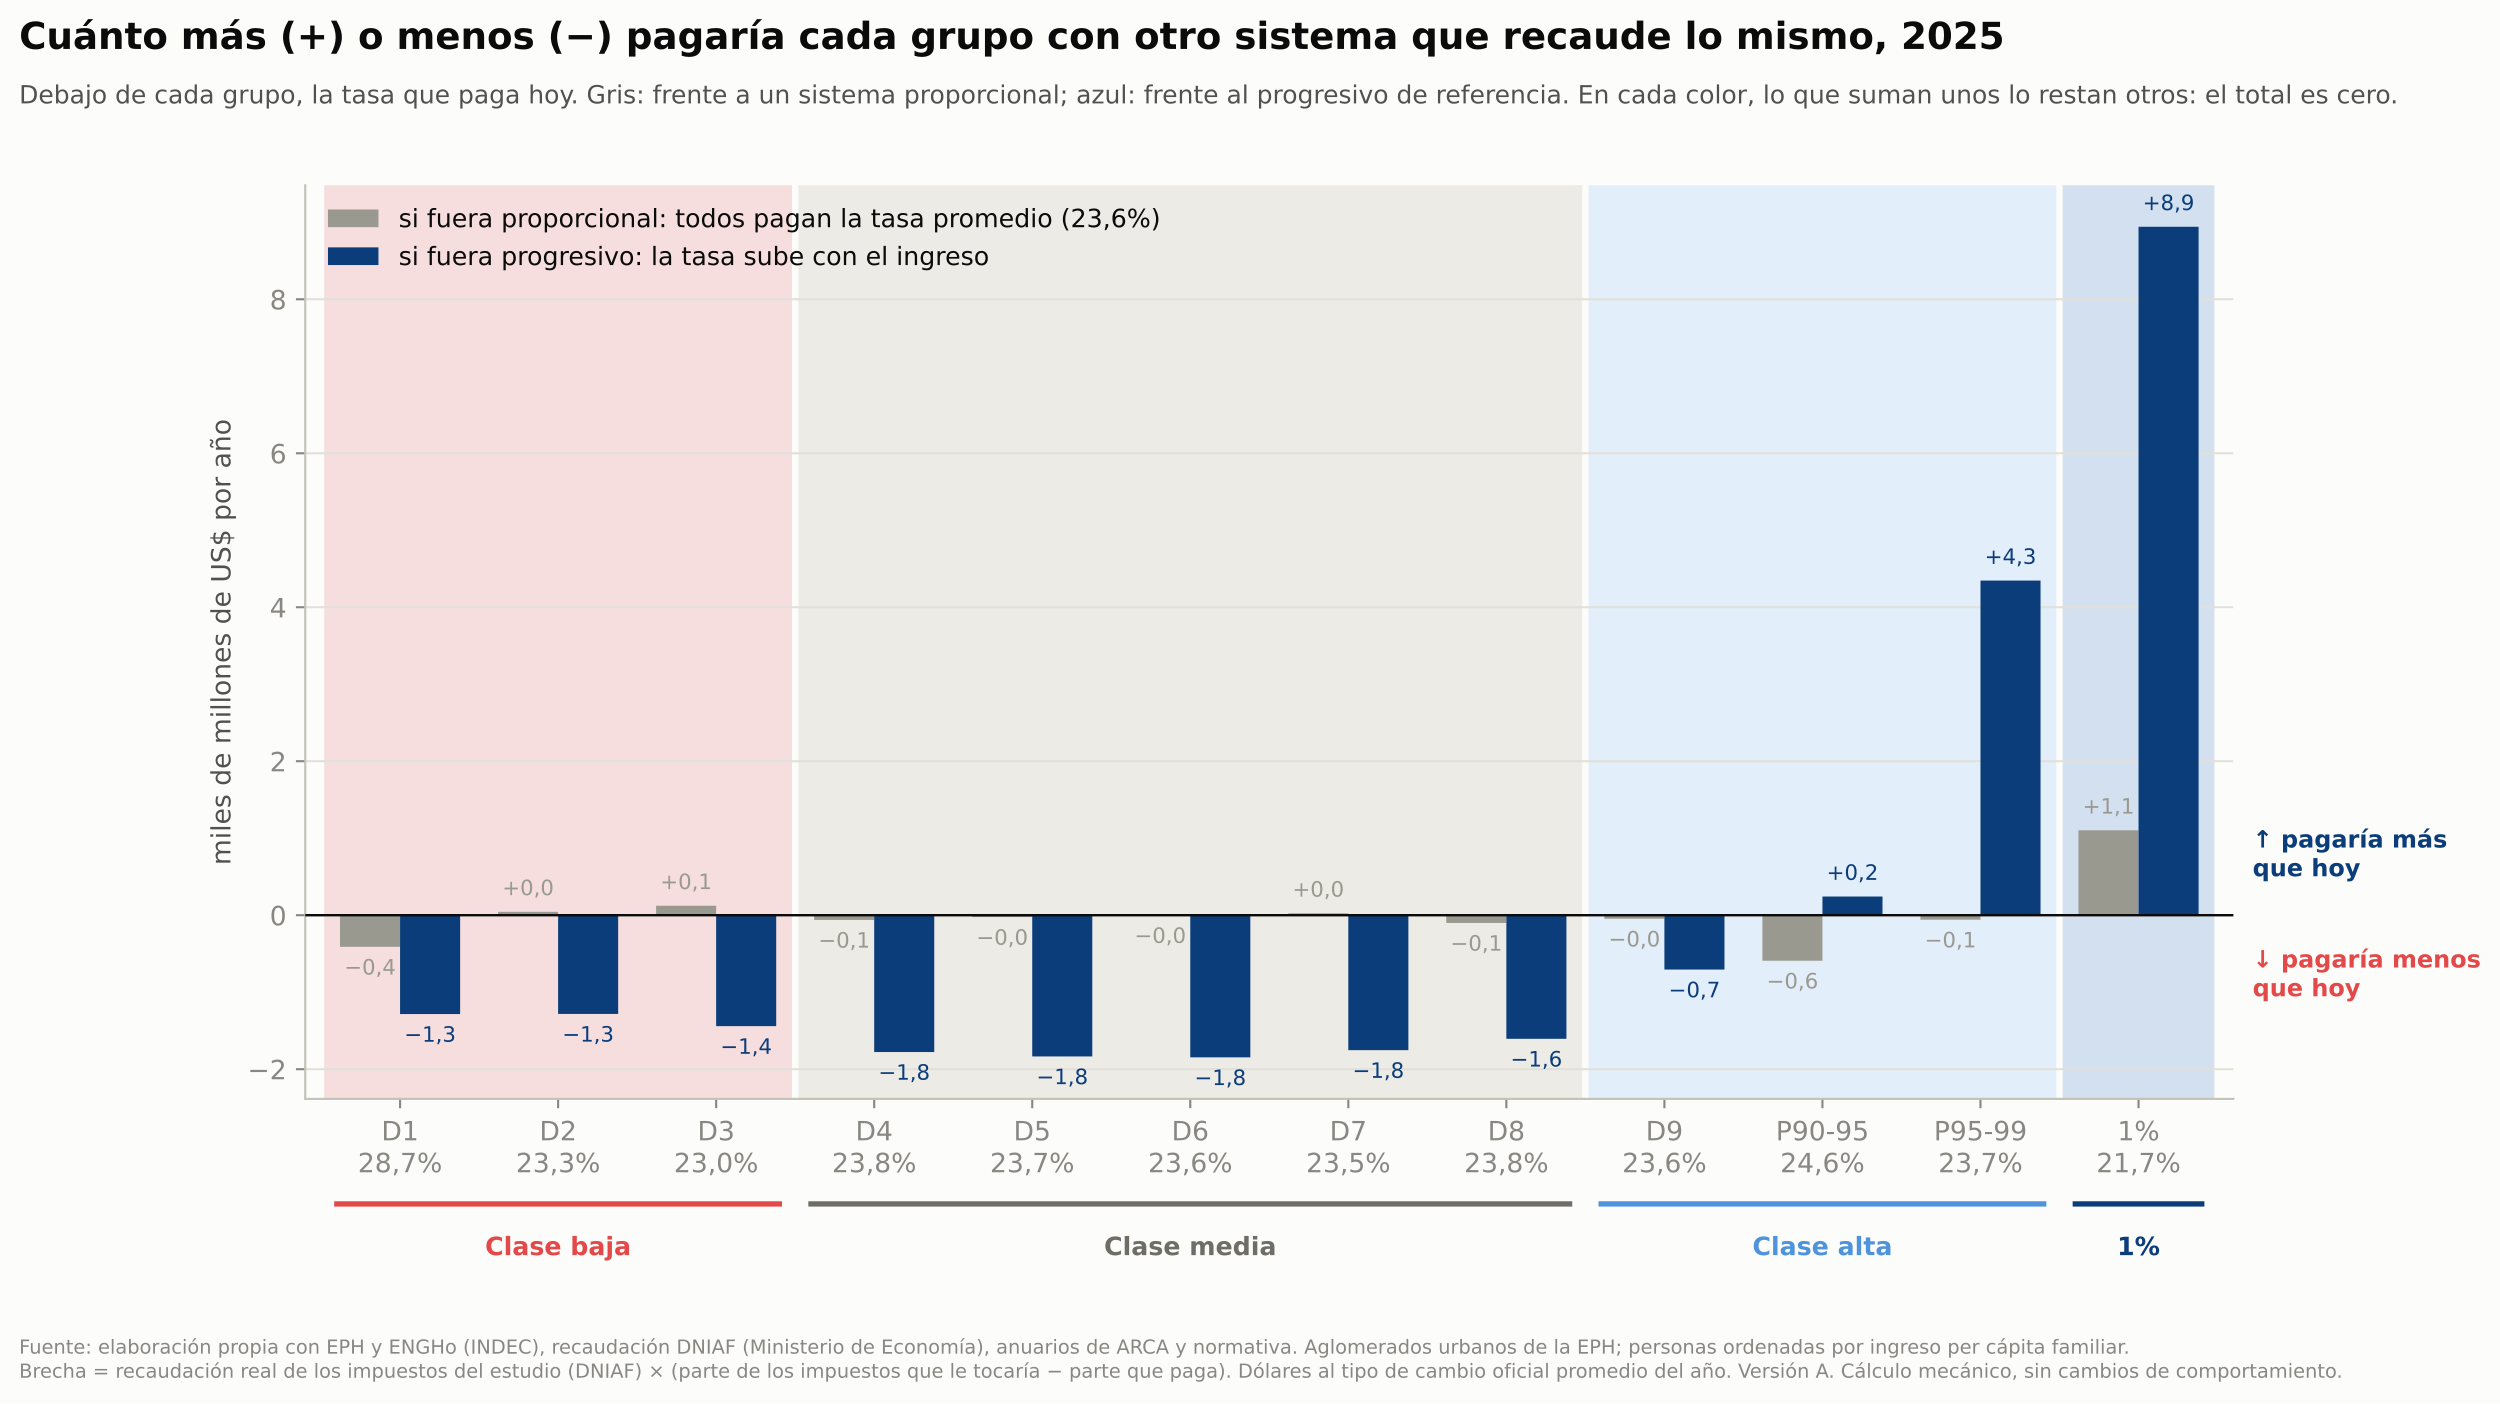
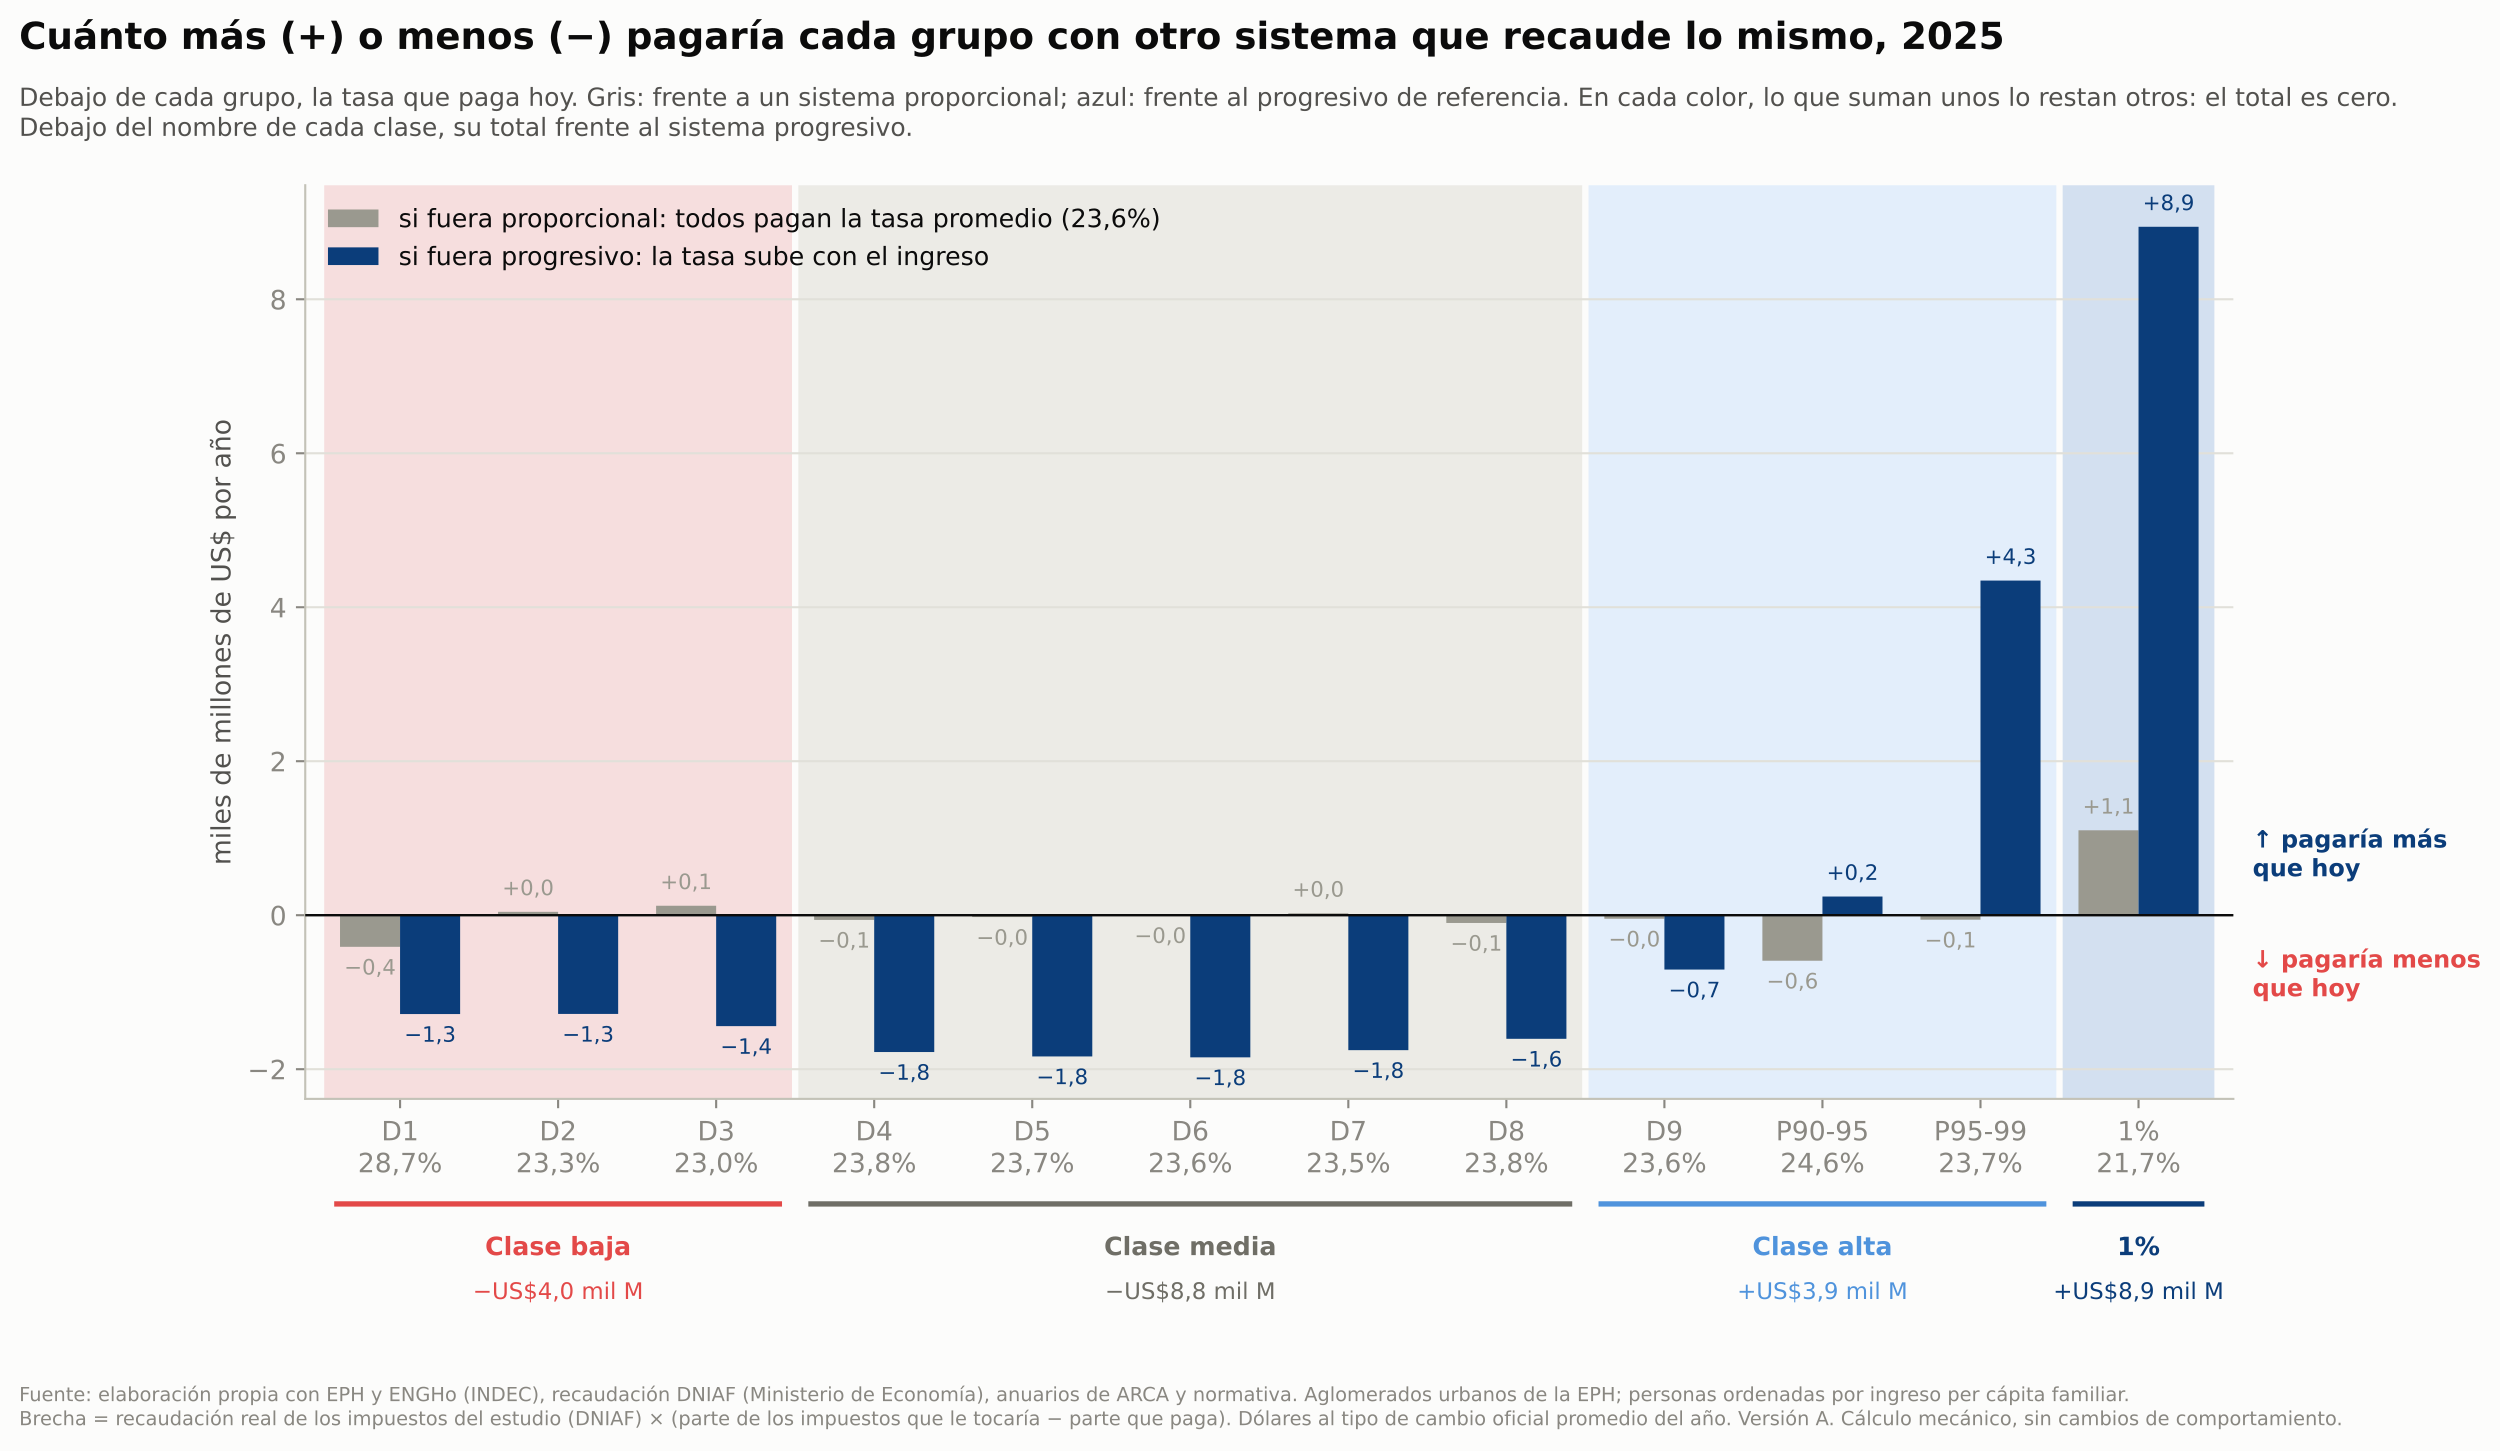
- <svg xmlns="http://www.w3.org/2000/svg" xmlns:xlink="http://www.w3.org/1999/xlink" width="940.56pt" height="528.012pt" viewBox="0 0 940.56 528.012" version="1.1">
+ <svg xmlns="http://www.w3.org/2000/svg" xmlns:xlink="http://www.w3.org/1999/xlink" width="940.56pt" height="545.868pt" viewBox="0 0 940.56 545.868" version="1.1">
  <defs>
    <style type="text/css">*{stroke-linejoin: round; stroke-linecap: butt}</style>
  </defs>
  <g id="figure_1">
    <g id="patch_1">
-       <path d="M 0 528.012  L 940.56 528.012  L 940.56 0  L 0 0  z " style="fill: #fcfcfb" />
+       <path d="M 0 545.868  L 940.56 545.868  L 940.56 -0  L 0 -0  z " style="fill: #fcfcfb" />
    </g>
    <g id="axes_1">
      <g id="patch_2">
        <path d="M 114.84 413.424  L 840.24 413.424  L 840.24 69.696  L 114.84 69.696  z " style="fill: #fcfcfb" />
      </g>
      <g id="patch_3">
-         <path d="M 121.975 413.424  L 297.974 413.424  L 297.974 69.696  L 121.975 69.696  z " clip-path="url(#p5be7296ba7)" style="fill: #f6dede" />
+         <path d="M 121.975 413.424  L 297.974 413.424  L 297.974 69.696  L 121.975 69.696  z " clip-path="url(#pb81e1895f5)" style="fill: #f6dede" />
      </g>
      <g id="patch_4">
-         <path d="M 300.352 413.424  L 595.269 413.424  L 595.269 69.696  L 300.352 69.696  z " clip-path="url(#p5be7296ba7)" style="fill: #ecebe6" />
+         <path d="M 300.352 413.424  L 595.269 413.424  L 595.269 69.696  L 300.352 69.696  z " clip-path="url(#pb81e1895f5)" style="fill: #ecebe6" />
      </g>
      <g id="patch_5">
-         <path d="M 597.647 413.424  L 773.646 413.424  L 773.646 69.696  L 597.647 69.696  z " clip-path="url(#p5be7296ba7)" style="fill: #e3eefb" />
+         <path d="M 597.647 413.424  L 773.646 413.424  L 773.646 69.696  L 597.647 69.696  z " clip-path="url(#pb81e1895f5)" style="fill: #e3eefb" />
      </g>
      <g id="patch_6">
-         <path d="M 776.024 413.424  L 833.105 413.424  L 833.105 69.696  L 776.024 69.696  z " clip-path="url(#p5be7296ba7)" style="fill: #d3e0f0" />
+         <path d="M 776.024 413.424  L 833.105 413.424  L 833.105 69.696  L 776.024 69.696  z " clip-path="url(#pb81e1895f5)" style="fill: #d3e0f0" />
      </g>
      <g id="matplotlib.axis_1">
        <g id="xtick_1">
          <g id="line2d_1">
            <defs>
-               <path id="m0790156979" d="M 0 0  L 0 3.5  " style="stroke: #898781; stroke-width: 0.8" />
+               <path id="m2446f95dd8" d="M 0 0  L 0 3.5  " style="stroke: #898781; stroke-width: 0.8" />
            </defs>
            <g>
-               <use xlink:href="#m0790156979" x="150.515" y="413.424" style="fill: #898781; stroke: #898781; stroke-width: 0.8" />
+               <use xlink:href="#m2446f95dd8" x="150.515" y="413.424" style="fill: #898781; stroke: #898781; stroke-width: 0.8" />
            </g>
          </g>
          <g id="text_1">
            <text style="font-size: 10px; font-family: 'DejaVu Sans'; fill: #898781" transform="translate(143.4842 429.0226)">D1</text>
            <text style="font-size: 10px; font-family: 'DejaVu Sans'; fill: #898781" transform="translate(134.6318 441.0246)">28,7%</text>
          </g>
        </g>
        <g id="xtick_2">
          <g id="line2d_2">
            <g>
-               <use xlink:href="#m0790156979" x="209.974" y="413.424" style="fill: #898781; stroke: #898781; stroke-width: 0.8" />
+               <use xlink:href="#m2446f95dd8" x="209.974" y="413.424" style="fill: #898781; stroke: #898781; stroke-width: 0.8" />
            </g>
          </g>
          <g id="text_2">
            <text style="font-size: 10px; font-family: 'DejaVu Sans'; fill: #898781" transform="translate(202.9432 429.0226)">D2</text>
            <text style="font-size: 10px; font-family: 'DejaVu Sans'; fill: #898781" transform="translate(194.0908 441.0246)">23,3%</text>
          </g>
        </g>
        <g id="xtick_3">
          <g id="line2d_3">
            <g>
-               <use xlink:href="#m0790156979" x="269.433" y="413.424" style="fill: #898781; stroke: #898781; stroke-width: 0.8" />
+               <use xlink:href="#m2446f95dd8" x="269.433" y="413.424" style="fill: #898781; stroke: #898781; stroke-width: 0.8" />
            </g>
          </g>
          <g id="text_3">
            <text style="font-size: 10px; font-family: 'DejaVu Sans'; fill: #898781" transform="translate(262.4022 429.0226)">D3</text>
            <text style="font-size: 10px; font-family: 'DejaVu Sans'; fill: #898781" transform="translate(253.5498 441.0246)">23,0%</text>
          </g>
        </g>
        <g id="xtick_4">
          <g id="line2d_4">
            <g>
-               <use xlink:href="#m0790156979" x="328.892" y="413.424" style="fill: #898781; stroke: #898781; stroke-width: 0.8" />
+               <use xlink:href="#m2446f95dd8" x="328.892" y="413.424" style="fill: #898781; stroke: #898781; stroke-width: 0.8" />
            </g>
          </g>
          <g id="text_4">
            <text style="font-size: 10px; font-family: 'DejaVu Sans'; fill: #898781" transform="translate(321.8612 429.0226)">D4</text>
            <text style="font-size: 10px; font-family: 'DejaVu Sans'; fill: #898781" transform="translate(313.0089 441.0246)">23,8%</text>
          </g>
        </g>
        <g id="xtick_5">
          <g id="line2d_5">
            <g>
-               <use xlink:href="#m0790156979" x="388.351" y="413.424" style="fill: #898781; stroke: #898781; stroke-width: 0.8" />
+               <use xlink:href="#m2446f95dd8" x="388.351" y="413.424" style="fill: #898781; stroke: #898781; stroke-width: 0.8" />
            </g>
          </g>
          <g id="text_5">
            <text style="font-size: 10px; font-family: 'DejaVu Sans'; fill: #898781" transform="translate(381.3202 429.0226)">D5</text>
            <text style="font-size: 10px; font-family: 'DejaVu Sans'; fill: #898781" transform="translate(372.4679 441.0246)">23,7%</text>
          </g>
        </g>
        <g id="xtick_6">
          <g id="line2d_6">
            <g>
-               <use xlink:href="#m0790156979" x="447.81" y="413.424" style="fill: #898781; stroke: #898781; stroke-width: 0.8" />
+               <use xlink:href="#m2446f95dd8" x="447.81" y="413.424" style="fill: #898781; stroke: #898781; stroke-width: 0.8" />
            </g>
          </g>
          <g id="text_6">
            <text style="font-size: 10px; font-family: 'DejaVu Sans'; fill: #898781" transform="translate(440.7792 429.0226)">D6</text>
            <text style="font-size: 10px; font-family: 'DejaVu Sans'; fill: #898781" transform="translate(431.9269 441.0246)">23,6%</text>
          </g>
        </g>
        <g id="xtick_7">
          <g id="line2d_7">
            <g>
-               <use xlink:href="#m0790156979" x="507.27" y="413.424" style="fill: #898781; stroke: #898781; stroke-width: 0.8" />
+               <use xlink:href="#m2446f95dd8" x="507.27" y="413.424" style="fill: #898781; stroke: #898781; stroke-width: 0.8" />
            </g>
          </g>
          <g id="text_7">
            <text style="font-size: 10px; font-family: 'DejaVu Sans'; fill: #898781" transform="translate(500.2383 429.0226)">D7</text>
            <text style="font-size: 10px; font-family: 'DejaVu Sans'; fill: #898781" transform="translate(491.3859 441.0246)">23,5%</text>
          </g>
        </g>
        <g id="xtick_8">
          <g id="line2d_8">
            <g>
-               <use xlink:href="#m0790156979" x="566.729" y="413.424" style="fill: #898781; stroke: #898781; stroke-width: 0.8" />
+               <use xlink:href="#m2446f95dd8" x="566.729" y="413.424" style="fill: #898781; stroke: #898781; stroke-width: 0.8" />
            </g>
          </g>
          <g id="text_8">
            <text style="font-size: 10px; font-family: 'DejaVu Sans'; fill: #898781" transform="translate(559.6973 429.0226)">D8</text>
            <text style="font-size: 10px; font-family: 'DejaVu Sans'; fill: #898781" transform="translate(550.8449 441.0246)">23,8%</text>
          </g>
        </g>
        <g id="xtick_9">
          <g id="line2d_9">
            <g>
-               <use xlink:href="#m0790156979" x="626.188" y="413.424" style="fill: #898781; stroke: #898781; stroke-width: 0.8" />
+               <use xlink:href="#m2446f95dd8" x="626.188" y="413.424" style="fill: #898781; stroke: #898781; stroke-width: 0.8" />
            </g>
          </g>
          <g id="text_9">
            <text style="font-size: 10px; font-family: 'DejaVu Sans'; fill: #898781" transform="translate(619.1563 429.0226)">D9</text>
            <text style="font-size: 10px; font-family: 'DejaVu Sans'; fill: #898781" transform="translate(610.3039 441.0246)">23,6%</text>
          </g>
        </g>
        <g id="xtick_10">
          <g id="line2d_10">
            <g>
-               <use xlink:href="#m0790156979" x="685.647" y="413.424" style="fill: #898781; stroke: #898781; stroke-width: 0.8" />
+               <use xlink:href="#m2446f95dd8" x="685.647" y="413.424" style="fill: #898781; stroke: #898781; stroke-width: 0.8" />
            </g>
          </g>
          <g id="text_10">
            <text style="font-size: 10px; font-family: 'DejaVu Sans'; fill: #898781" transform="translate(668.1028 429.0226)">P90-95</text>
            <text style="font-size: 10px; font-family: 'DejaVu Sans'; fill: #898781" transform="translate(669.763 441.0246)">24,6%</text>
          </g>
        </g>
        <g id="xtick_11">
          <g id="line2d_11">
            <g>
-               <use xlink:href="#m0790156979" x="745.106" y="413.424" style="fill: #898781; stroke: #898781; stroke-width: 0.8" />
+               <use xlink:href="#m2446f95dd8" x="745.106" y="413.424" style="fill: #898781; stroke: #898781; stroke-width: 0.8" />
            </g>
          </g>
          <g id="text_11">
            <text style="font-size: 10px; font-family: 'DejaVu Sans'; fill: #898781" transform="translate(727.5618 429.0226)">P95-99</text>
            <text style="font-size: 10px; font-family: 'DejaVu Sans'; fill: #898781" transform="translate(729.222 441.0246)">23,7%</text>
          </g>
        </g>
        <g id="xtick_12">
          <g id="line2d_12">
            <g>
-               <use xlink:href="#m0790156979" x="804.565" y="413.424" style="fill: #898781; stroke: #898781; stroke-width: 0.8" />
+               <use xlink:href="#m2446f95dd8" x="804.565" y="413.424" style="fill: #898781; stroke: #898781; stroke-width: 0.8" />
            </g>
          </g>
          <g id="text_12">
            <text style="font-size: 10px; font-family: 'DejaVu Sans'; fill: #898781" transform="translate(796.6326 429.0226)">1%</text>
            <text style="font-size: 10px; font-family: 'DejaVu Sans'; fill: #898781" transform="translate(788.681 441.0246)">21,7%</text>
          </g>
        </g>
      </g>
      <g id="matplotlib.axis_2">
        <g id="ytick_1">
          <g id="line2d_13">
-             <path d="M 114.84 402.25  L 840.24 402.25  " clip-path="url(#p5be7296ba7)" style="fill: none; stroke: #e1e0d9; stroke-width: 0.8; stroke-linecap: square" />
+             <path d="M 114.84 402.25  L 840.24 402.25  " clip-path="url(#pb81e1895f5)" style="fill: none; stroke: #e1e0d9; stroke-width: 0.8; stroke-linecap: square" />
          </g>
          <g id="line2d_14">
            <defs>
-               <path id="m7e26d422aa" d="M 0 0  L -3.5 0  " style="stroke: #898781; stroke-width: 0.8" />
+               <path id="ma7e78a2d90" d="M 0 0  L -3.5 0  " style="stroke: #898781; stroke-width: 0.8" />
            </defs>
            <g>
-               <use xlink:href="#m7e26d422aa" x="114.84" y="402.25" style="fill: #898781; stroke: #898781; stroke-width: 0.8" />
+               <use xlink:href="#ma7e78a2d90" x="114.84" y="402.25" style="fill: #898781; stroke: #898781; stroke-width: 0.8" />
            </g>
          </g>
          <g id="text_13">
            <text style="font-size: 10px; font-family: 'DejaVu Sans'; text-anchor: end; fill: #898781" x="107.84" y="406.049" transform="rotate(-0 107.84 406.049)">−2</text>
          </g>
        </g>
        <g id="ytick_2">
          <g id="line2d_15">
-             <path d="M 114.84 344.318  L 840.24 344.318  " clip-path="url(#p5be7296ba7)" style="fill: none; stroke: #e1e0d9; stroke-width: 0.8; stroke-linecap: square" />
+             <path d="M 114.84 344.318  L 840.24 344.318  " clip-path="url(#pb81e1895f5)" style="fill: none; stroke: #e1e0d9; stroke-width: 0.8; stroke-linecap: square" />
          </g>
          <g id="line2d_16">
            <g>
-               <use xlink:href="#m7e26d422aa" x="114.84" y="344.318" style="fill: #898781; stroke: #898781; stroke-width: 0.8" />
+               <use xlink:href="#ma7e78a2d90" x="114.84" y="344.318" style="fill: #898781; stroke: #898781; stroke-width: 0.8" />
            </g>
          </g>
          <g id="text_14">
            <text style="font-size: 10px; font-family: 'DejaVu Sans'; text-anchor: end; fill: #898781" x="107.84" y="348.117" transform="rotate(-0 107.84 348.1171)">0</text>
          </g>
        </g>
        <g id="ytick_3">
          <g id="line2d_17">
-             <path d="M 114.84 286.386  L 840.24 286.386  " clip-path="url(#p5be7296ba7)" style="fill: none; stroke: #e1e0d9; stroke-width: 0.8; stroke-linecap: square" />
+             <path d="M 114.84 286.386  L 840.24 286.386  " clip-path="url(#pb81e1895f5)" style="fill: none; stroke: #e1e0d9; stroke-width: 0.8; stroke-linecap: square" />
          </g>
          <g id="line2d_18">
            <g>
-               <use xlink:href="#m7e26d422aa" x="114.84" y="286.386" style="fill: #898781; stroke: #898781; stroke-width: 0.8" />
+               <use xlink:href="#ma7e78a2d90" x="114.84" y="286.386" style="fill: #898781; stroke: #898781; stroke-width: 0.8" />
            </g>
          </g>
          <g id="text_15">
            <text style="font-size: 10px; font-family: 'DejaVu Sans'; text-anchor: end; fill: #898781" x="107.84" y="290.185" transform="rotate(-0 107.84 290.1853)">2</text>
          </g>
        </g>
        <g id="ytick_4">
          <g id="line2d_19">
-             <path d="M 114.84 228.455  L 840.24 228.455  " clip-path="url(#p5be7296ba7)" style="fill: none; stroke: #e1e0d9; stroke-width: 0.8; stroke-linecap: square" />
+             <path d="M 114.84 228.455  L 840.24 228.455  " clip-path="url(#pb81e1895f5)" style="fill: none; stroke: #e1e0d9; stroke-width: 0.8; stroke-linecap: square" />
          </g>
          <g id="line2d_20">
            <g>
-               <use xlink:href="#m7e26d422aa" x="114.84" y="228.455" style="fill: #898781; stroke: #898781; stroke-width: 0.8" />
+               <use xlink:href="#ma7e78a2d90" x="114.84" y="228.455" style="fill: #898781; stroke: #898781; stroke-width: 0.8" />
            </g>
          </g>
          <g id="text_16">
            <text style="font-size: 10px; font-family: 'DejaVu Sans'; text-anchor: end; fill: #898781" x="107.84" y="232.253" transform="rotate(-0 107.84 232.2534)">4</text>
          </g>
        </g>
        <g id="ytick_5">
          <g id="line2d_21">
-             <path d="M 114.84 170.523  L 840.24 170.523  " clip-path="url(#p5be7296ba7)" style="fill: none; stroke: #e1e0d9; stroke-width: 0.8; stroke-linecap: square" />
+             <path d="M 114.84 170.523  L 840.24 170.523  " clip-path="url(#pb81e1895f5)" style="fill: none; stroke: #e1e0d9; stroke-width: 0.8; stroke-linecap: square" />
          </g>
          <g id="line2d_22">
            <g>
-               <use xlink:href="#m7e26d422aa" x="114.84" y="170.523" style="fill: #898781; stroke: #898781; stroke-width: 0.8" />
+               <use xlink:href="#ma7e78a2d90" x="114.84" y="170.523" style="fill: #898781; stroke: #898781; stroke-width: 0.8" />
            </g>
          </g>
          <g id="text_17">
            <text style="font-size: 10px; font-family: 'DejaVu Sans'; text-anchor: end; fill: #898781" x="107.84" y="174.322" transform="rotate(-0 107.84 174.3216)">6</text>
          </g>
        </g>
        <g id="ytick_6">
          <g id="line2d_23">
-             <path d="M 114.84 112.591  L 840.24 112.591  " clip-path="url(#p5be7296ba7)" style="fill: none; stroke: #e1e0d9; stroke-width: 0.8; stroke-linecap: square" />
+             <path d="M 114.84 112.591  L 840.24 112.591  " clip-path="url(#pb81e1895f5)" style="fill: none; stroke: #e1e0d9; stroke-width: 0.8; stroke-linecap: square" />
          </g>
          <g id="line2d_24">
            <g>
-               <use xlink:href="#m7e26d422aa" x="114.84" y="112.591" style="fill: #898781; stroke: #898781; stroke-width: 0.8" />
+               <use xlink:href="#ma7e78a2d90" x="114.84" y="112.591" style="fill: #898781; stroke: #898781; stroke-width: 0.8" />
            </g>
          </g>
          <g id="text_18">
            <text style="font-size: 10px; font-family: 'DejaVu Sans'; text-anchor: end; fill: #898781" x="107.84" y="116.39" transform="rotate(-0 107.84 116.3897)">8</text>
          </g>
        </g>
        <g id="text_19">
          <text style="font-size: 10px; font-family: 'DejaVu Sans'; text-anchor: middle; fill: #52514e" x="86.695" y="241.56" transform="rotate(-90 86.69547 241.56)">miles de millones de US$ por año</text>
        </g>
      </g>
      <g id="line2d_25">
        <path d="M 126.732 452.953  L 293.217 452.953  " style="fill: none; stroke: #e34948; stroke-width: 2; stroke-linecap: square" />
      </g>
      <g id="line2d_26">
        <path d="M 305.109 452.953  L 590.512 452.953  " style="fill: none; stroke: #6f6e66; stroke-width: 2; stroke-linecap: square" />
      </g>
      <g id="line2d_27">
        <path d="M 602.404 452.953  L 768.889 452.953  " style="fill: none; stroke: #4f93dc; stroke-width: 2; stroke-linecap: square" />
      </g>
      <g id="line2d_28">
        <path d="M 780.781 452.953  L 828.348 452.953  " style="fill: none; stroke: #0b3d7a; stroke-width: 2; stroke-linecap: square" />
      </g>
      <g id="patch_7">
        <path d="M 114.84 413.424  L 114.84 69.696  " style="fill: none; stroke: #c3c2b7; stroke-width: 0.8; stroke-linejoin: miter; stroke-linecap: square" />
      </g>
      <g id="patch_8">
        <path d="M 114.84 413.424  L 840.24 413.424  " style="fill: none; stroke: #c3c2b7; stroke-width: 0.8; stroke-linejoin: miter; stroke-linecap: square" />
      </g>
      <g id="patch_9">
-         <path d="M 127.921 344.318  L 150.515 344.318  L 150.515 356.216  L 127.921 356.216  z " clip-path="url(#p5be7296ba7)" style="fill: #9a998f" />
+         <path d="M 127.921 344.318  L 150.515 344.318  L 150.515 356.216  L 127.921 356.216  z " clip-path="url(#pb81e1895f5)" style="fill: #9a998f" />
      </g>
      <g id="patch_10">
-         <path d="M 187.38 344.318  L 209.974 344.318  L 209.974 343.052  L 187.38 343.052  z " clip-path="url(#p5be7296ba7)" style="fill: #9a998f" />
+         <path d="M 187.38 344.318  L 209.974 344.318  L 209.974 343.052  L 187.38 343.052  z " clip-path="url(#pb81e1895f5)" style="fill: #9a998f" />
      </g>
      <g id="patch_11">
-         <path d="M 246.839 344.318  L 269.433 344.318  L 269.433 340.766  L 246.839 340.766  z " clip-path="url(#p5be7296ba7)" style="fill: #9a998f" />
+         <path d="M 246.839 344.318  L 269.433 344.318  L 269.433 340.766  L 246.839 340.766  z " clip-path="url(#pb81e1895f5)" style="fill: #9a998f" />
      </g>
      <g id="patch_12">
-         <path d="M 306.298 344.318  L 328.892 344.318  L 328.892 346.094  L 306.298 346.094  z " clip-path="url(#p5be7296ba7)" style="fill: #9a998f" />
+         <path d="M 306.298 344.318  L 328.892 344.318  L 328.892 346.094  L 306.298 346.094  z " clip-path="url(#pb81e1895f5)" style="fill: #9a998f" />
      </g>
      <g id="patch_13">
-         <path d="M 365.757 344.318  L 388.351 344.318  L 388.351 345.017  L 365.757 345.017  z " clip-path="url(#p5be7296ba7)" style="fill: #9a998f" />
+         <path d="M 365.757 344.318  L 388.351 344.318  L 388.351 345.017  L 365.757 345.017  z " clip-path="url(#pb81e1895f5)" style="fill: #9a998f" />
      </g>
      <g id="patch_14">
-         <path d="M 425.216 344.318  L 447.81 344.318  L 447.81 344.329  L 425.216 344.329  z " clip-path="url(#p5be7296ba7)" style="fill: #9a998f" />
+         <path d="M 425.216 344.318  L 447.81 344.318  L 447.81 344.329  L 425.216 344.329  z " clip-path="url(#pb81e1895f5)" style="fill: #9a998f" />
      </g>
      <g id="patch_15">
-         <path d="M 484.675 344.318  L 507.27 344.318  L 507.27 343.616  L 484.675 343.616  z " clip-path="url(#p5be7296ba7)" style="fill: #9a998f" />
+         <path d="M 484.675 344.318  L 507.27 344.318  L 507.27 343.616  L 484.675 343.616  z " clip-path="url(#pb81e1895f5)" style="fill: #9a998f" />
      </g>
      <g id="patch_16">
-         <path d="M 544.134 344.318  L 566.729 344.318  L 566.729 347.241  L 544.134 347.241  z " clip-path="url(#p5be7296ba7)" style="fill: #9a998f" />
+         <path d="M 544.134 344.318  L 566.729 344.318  L 566.729 347.241  L 544.134 347.241  z " clip-path="url(#pb81e1895f5)" style="fill: #9a998f" />
      </g>
      <g id="patch_17">
-         <path d="M 603.593 344.318  L 626.188 344.318  L 626.188 345.653  L 603.593 345.653  z " clip-path="url(#p5be7296ba7)" style="fill: #9a998f" />
+         <path d="M 603.593 344.318  L 626.188 344.318  L 626.188 345.653  L 603.593 345.653  z " clip-path="url(#pb81e1895f5)" style="fill: #9a998f" />
      </g>
      <g id="patch_18">
-         <path d="M 663.052 344.318  L 685.647 344.318  L 685.647 361.453  L 663.052 361.453  z " clip-path="url(#p5be7296ba7)" style="fill: #9a998f" />
+         <path d="M 663.052 344.318  L 685.647 344.318  L 685.647 361.453  L 663.052 361.453  z " clip-path="url(#pb81e1895f5)" style="fill: #9a998f" />
      </g>
      <g id="patch_19">
-         <path d="M 722.511 344.318  L 745.106 344.318  L 745.106 346.011  L 722.511 346.011  z " clip-path="url(#p5be7296ba7)" style="fill: #9a998f" />
+         <path d="M 722.511 344.318  L 745.106 344.318  L 745.106 346.011  L 722.511 346.011  z " clip-path="url(#pb81e1895f5)" style="fill: #9a998f" />
      </g>
      <g id="patch_20">
-         <path d="M 781.97 344.318  L 804.565 344.318  L 804.565 312.373  L 781.97 312.373  z " clip-path="url(#p5be7296ba7)" style="fill: #9a998f" />
+         <path d="M 781.97 344.318  L 804.565 344.318  L 804.565 312.373  L 781.97 312.373  z " clip-path="url(#pb81e1895f5)" style="fill: #9a998f" />
      </g>
      <g id="text_20">
        <text style="font-size: 8px; font-family: 'DejaVu Sans'; text-anchor: middle; fill: #9a998f" x="139.218" y="366.639" transform="rotate(-0 139.2182 366.6392)">−0,4</text>
      </g>
      <g id="text_21">
        <text style="font-size: 8px; font-family: 'DejaVu Sans'; text-anchor: middle; fill: #9a998f" x="198.677" y="336.785" transform="rotate(-0 198.6772 336.7851)">+0,0</text>
      </g>
      <g id="text_22">
        <text style="font-size: 8px; font-family: 'DejaVu Sans'; text-anchor: middle; fill: #9a998f" x="258.136" y="334.499" transform="rotate(-0 258.1362 334.4989)">+0,1</text>
      </g>
      <g id="text_23">
        <text style="font-size: 8px; font-family: 'DejaVu Sans'; text-anchor: middle; fill: #9a998f" x="317.595" y="356.517" transform="rotate(-0 317.5952 356.517)">−0,1</text>
      </g>
      <g id="text_24">
        <text style="font-size: 8px; font-family: 'DejaVu Sans'; text-anchor: middle; fill: #9a998f" x="377.054" y="355.44" transform="rotate(-0 377.0543 355.4398)">−0,0</text>
      </g>
      <g id="text_25">
        <text style="font-size: 8px; font-family: 'DejaVu Sans'; text-anchor: middle; fill: #9a998f" x="436.513" y="354.752" transform="rotate(-0 436.5133 354.7516)">−0,0</text>
      </g>
      <g id="text_26">
        <text style="font-size: 8px; font-family: 'DejaVu Sans'; text-anchor: middle; fill: #9a998f" x="495.972" y="337.349" transform="rotate(-0 495.9723 337.3493)">+0,0</text>
      </g>
      <g id="text_27">
        <text style="font-size: 8px; font-family: 'DejaVu Sans'; text-anchor: middle; fill: #9a998f" x="555.431" y="357.664" transform="rotate(-0 555.4313 357.664)">−0,1</text>
      </g>
      <g id="text_28">
        <text style="font-size: 8px; font-family: 'DejaVu Sans'; text-anchor: middle; fill: #9a998f" x="614.89" y="356.076" transform="rotate(-0 614.8903 356.0756)">−0,0</text>
      </g>
      <g id="text_29">
        <text style="font-size: 8px; font-family: 'DejaVu Sans'; text-anchor: middle; fill: #9a998f" x="674.349" y="371.876" transform="rotate(-0 674.3493 371.8761)">−0,6</text>
      </g>
      <g id="text_30">
        <text style="font-size: 8px; font-family: 'DejaVu Sans'; text-anchor: middle; fill: #9a998f" x="733.808" y="356.434" transform="rotate(-0 733.8084 356.4336)">−0,1</text>
      </g>
      <g id="text_31">
        <text style="font-size: 8px; font-family: 'DejaVu Sans'; text-anchor: middle; fill: #9a998f" x="793.267" y="306.107" transform="rotate(-0 793.2674 306.1067)">+1,1</text>
      </g>
      <g id="patch_21">
-         <path d="M 150.515 344.318  L 173.11 344.318  L 173.11 381.511  L 150.515 381.511  z " clip-path="url(#p5be7296ba7)" style="fill: #0b3d7a" />
+         <path d="M 150.515 344.318  L 173.11 344.318  L 173.11 381.511  L 150.515 381.511  z " clip-path="url(#pb81e1895f5)" style="fill: #0b3d7a" />
      </g>
      <g id="patch_22">
-         <path d="M 209.974 344.318  L 232.569 344.318  L 232.569 381.465  L 209.974 381.465  z " clip-path="url(#p5be7296ba7)" style="fill: #0b3d7a" />
+         <path d="M 209.974 344.318  L 232.569 344.318  L 232.569 381.465  L 209.974 381.465  z " clip-path="url(#pb81e1895f5)" style="fill: #0b3d7a" />
      </g>
      <g id="patch_23">
-         <path d="M 269.433 344.318  L 292.028 344.318  L 292.028 386.055  L 269.433 386.055  z " clip-path="url(#p5be7296ba7)" style="fill: #0b3d7a" />
+         <path d="M 269.433 344.318  L 292.028 344.318  L 292.028 386.055  L 269.433 386.055  z " clip-path="url(#pb81e1895f5)" style="fill: #0b3d7a" />
      </g>
      <g id="patch_24">
-         <path d="M 328.892 344.318  L 351.487 344.318  L 351.487 395.801  L 328.892 395.801  z " clip-path="url(#p5be7296ba7)" style="fill: #0b3d7a" />
+         <path d="M 328.892 344.318  L 351.487 344.318  L 351.487 395.801  L 328.892 395.801  z " clip-path="url(#pb81e1895f5)" style="fill: #0b3d7a" />
      </g>
      <g id="patch_25">
-         <path d="M 388.351 344.318  L 410.946 344.318  L 410.946 397.458  L 388.351 397.458  z " clip-path="url(#p5be7296ba7)" style="fill: #0b3d7a" />
+         <path d="M 388.351 344.318  L 410.946 344.318  L 410.946 397.458  L 388.351 397.458  z " clip-path="url(#pb81e1895f5)" style="fill: #0b3d7a" />
      </g>
      <g id="patch_26">
-         <path d="M 447.81 344.318  L 470.405 344.318  L 470.405 397.8  L 447.81 397.8  z " clip-path="url(#p5be7296ba7)" style="fill: #0b3d7a" />
+         <path d="M 447.81 344.318  L 470.405 344.318  L 470.405 397.8  L 447.81 397.8  z " clip-path="url(#pb81e1895f5)" style="fill: #0b3d7a" />
      </g>
      <g id="patch_27">
-         <path d="M 507.27 344.318  L 529.864 344.318  L 529.864 395.094  L 507.27 395.094  z " clip-path="url(#p5be7296ba7)" style="fill: #0b3d7a" />
+         <path d="M 507.27 344.318  L 529.864 344.318  L 529.864 395.094  L 507.27 395.094  z " clip-path="url(#pb81e1895f5)" style="fill: #0b3d7a" />
      </g>
      <g id="patch_28">
-         <path d="M 566.729 344.318  L 589.323 344.318  L 589.323 390.825  L 566.729 390.825  z " clip-path="url(#p5be7296ba7)" style="fill: #0b3d7a" />
+         <path d="M 566.729 344.318  L 589.323 344.318  L 589.323 390.825  L 566.729 390.825  z " clip-path="url(#pb81e1895f5)" style="fill: #0b3d7a" />
      </g>
      <g id="patch_29">
-         <path d="M 626.188 344.318  L 648.782 344.318  L 648.782 364.771  L 626.188 364.771  z " clip-path="url(#p5be7296ba7)" style="fill: #0b3d7a" />
+         <path d="M 626.188 344.318  L 648.782 344.318  L 648.782 364.771  L 626.188 364.771  z " clip-path="url(#pb81e1895f5)" style="fill: #0b3d7a" />
      </g>
      <g id="patch_30">
-         <path d="M 685.647 344.318  L 708.241 344.318  L 708.241 337.295  L 685.647 337.295  z " clip-path="url(#p5be7296ba7)" style="fill: #0b3d7a" />
+         <path d="M 685.647 344.318  L 708.241 344.318  L 708.241 337.295  L 685.647 337.295  z " clip-path="url(#pb81e1895f5)" style="fill: #0b3d7a" />
      </g>
      <g id="patch_31">
-         <path d="M 745.106 344.318  L 767.7 344.318  L 767.7 218.424  L 745.106 218.424  z " clip-path="url(#p5be7296ba7)" style="fill: #0b3d7a" />
+         <path d="M 745.106 344.318  L 767.7 344.318  L 767.7 218.424  L 745.106 218.424  z " clip-path="url(#pb81e1895f5)" style="fill: #0b3d7a" />
      </g>
      <g id="patch_32">
-         <path d="M 804.565 344.318  L 827.159 344.318  L 827.159 85.32  L 804.565 85.32  z " clip-path="url(#p5be7296ba7)" style="fill: #0b3d7a" />
+         <path d="M 804.565 344.318  L 827.159 344.318  L 827.159 85.32  L 804.565 85.32  z " clip-path="url(#pb81e1895f5)" style="fill: #0b3d7a" />
      </g>
      <g id="text_32">
        <text style="font-size: 8px; font-family: 'DejaVu Sans'; text-anchor: middle; fill: #0b3d7a" x="161.813" y="391.934" transform="rotate(-0 161.8126 391.9343)">−1,3</text>
      </g>
      <g id="text_33">
        <text style="font-size: 8px; font-family: 'DejaVu Sans'; text-anchor: middle; fill: #0b3d7a" x="221.272" y="391.888" transform="rotate(-0 221.2716 391.8879)">−1,3</text>
      </g>
      <g id="text_34">
        <text style="font-size: 8px; font-family: 'DejaVu Sans'; text-anchor: middle; fill: #0b3d7a" x="280.731" y="396.478" transform="rotate(-0 280.7307 396.4785)">−1,4</text>
      </g>
      <g id="text_35">
        <text style="font-size: 8px; font-family: 'DejaVu Sans'; text-anchor: middle; fill: #0b3d7a" x="340.19" y="406.224" transform="rotate(-0 340.1897 406.2237)">−1,8</text>
      </g>
      <g id="text_36">
        <text style="font-size: 8px; font-family: 'DejaVu Sans'; text-anchor: middle; fill: #0b3d7a" x="399.649" y="407.881" transform="rotate(-0 399.6487 407.8812)">−1,8</text>
      </g>
      <g id="text_37">
        <text style="font-size: 8px; font-family: 'DejaVu Sans'; text-anchor: middle; fill: #0b3d7a" x="459.108" y="408.223" transform="rotate(-0 459.1077 408.223)">−1,8</text>
      </g>
      <g id="text_38">
        <text style="font-size: 8px; font-family: 'DejaVu Sans'; text-anchor: middle; fill: #0b3d7a" x="518.567" y="405.517" transform="rotate(-0 518.5667 405.5173)">−1,8</text>
      </g>
      <g id="text_39">
        <text style="font-size: 8px; font-family: 'DejaVu Sans'; text-anchor: middle; fill: #0b3d7a" x="578.026" y="401.248" transform="rotate(-0 578.0257 401.2476)">−1,6</text>
      </g>
      <g id="text_40">
        <text style="font-size: 8px; font-family: 'DejaVu Sans'; text-anchor: middle; fill: #0b3d7a" x="637.485" y="375.194" transform="rotate(-0 637.4848 375.1943)">−0,7</text>
      </g>
      <g id="text_41">
        <text style="font-size: 8px; font-family: 'DejaVu Sans'; text-anchor: middle; fill: #0b3d7a" x="696.944" y="331.028" transform="rotate(-0 696.9438 331.0279)">+0,2</text>
      </g>
      <g id="text_42">
        <text style="font-size: 8px; font-family: 'DejaVu Sans'; text-anchor: middle; fill: #0b3d7a" x="756.403" y="212.158" transform="rotate(-0 756.4028 212.1577)">+4,3</text>
      </g>
      <g id="text_43">
        <text style="font-size: 8px; font-family: 'DejaVu Sans'; text-anchor: middle; fill: #0b3d7a" x="815.862" y="79.053" transform="rotate(-0 815.8618 79.05324)">+8,9</text>
      </g>
      <g id="text_44">
        <text style="font-weight: 700; font-size: 9px; font-family: 'DejaVu Sans'; fill: #0b3d7a" transform="translate(847.494 318.8665)">↑ pagaría más</text>
        <text style="font-weight: 700; font-size: 9px; font-family: 'DejaVu Sans'; fill: #0b3d7a" transform="translate(847.494 329.669)">que hoy</text>
      </g>
      <g id="text_45">
        <text style="font-weight: 700; font-size: 9px; font-family: 'DejaVu Sans'; fill: #e34948" transform="translate(847.494 364.0042)">↓ pagaría menos</text>
        <text style="font-weight: 700; font-size: 9px; font-family: 'DejaVu Sans'; fill: #e34948" transform="translate(847.494 374.8066)">que hoy</text>
      </g>
      <g id="text_46">
        <text style="font-weight: 700; font-size: 9.5px; font-family: 'DejaVu Sans'; text-anchor: middle; fill: #e34948" x="209.974" y="472.202" transform="rotate(-0 209.9744 472.2017)">Clase baja</text>
      </g>
      <g id="text_47">
+         <text style="font-size: 8.6px; font-family: 'DejaVu Sans'; text-anchor: middle; fill: #e34948" x="209.974" y="488.704" transform="rotate(-0 209.9744 488.7043)">−US$4,0 mil M</text>
+       </g>
+       <g id="text_48">
        <text style="font-weight: 700; font-size: 9.5px; font-family: 'DejaVu Sans'; text-anchor: middle; fill: #6f6e66" x="447.81" y="472.202" transform="rotate(-0 447.8105 472.2017)">Clase media</text>
      </g>
-       <g id="text_48">
+       <g id="text_49">
+         <text style="font-size: 8.6px; font-family: 'DejaVu Sans'; text-anchor: middle; fill: #6f6e66" x="447.81" y="488.704" transform="rotate(-0 447.8105 488.7043)">−US$8,8 mil M</text>
+       </g>
+       <g id="text_50">
        <text style="font-weight: 700; font-size: 9.5px; font-family: 'DejaVu Sans'; text-anchor: middle; fill: #4f93dc" x="685.647" y="472.202" transform="rotate(-0 685.6466 472.2017)">Clase alta</text>
      </g>
-       <g id="text_49">
+       <g id="text_51">
+         <text style="font-size: 8.6px; font-family: 'DejaVu Sans'; text-anchor: middle; fill: #4f93dc" x="685.647" y="488.704" transform="rotate(-0 685.6466 488.7043)">+US$3,9 mil M</text>
+       </g>
+       <g id="text_52">
        <text style="font-weight: 700; font-size: 9.5px; font-family: 'DejaVu Sans'; text-anchor: middle; fill: #0b3d7a" x="804.565" y="472.201" transform="rotate(-0 804.5646 472.201)">1%</text>
      </g>
+       <g id="text_53">
+         <text style="font-size: 8.6px; font-family: 'DejaVu Sans'; text-anchor: middle; fill: #0b3d7a" x="804.565" y="488.704" transform="rotate(-0 804.5646 488.7043)">+US$8,9 mil M</text>
+       </g>
      <g id="line2d_29">
-         <path d="M 114.84 344.318  L 840.24 344.318  " clip-path="url(#p5be7296ba7)" style="fill: none; stroke: #0b0b0b; stroke-width: 0.9; stroke-linecap: square" />
+         <path d="M 114.84 344.318  L 840.24 344.318  " clip-path="url(#pb81e1895f5)" style="fill: none; stroke: #0b0b0b; stroke-width: 0.9; stroke-linecap: square" />
      </g>
      <g id="legend_1">
        <g id="patch_33">
          <path d="M 123.39 85.465  L 142.39 85.465  L 142.39 78.815  L 123.39 78.815  z " style="fill: #9a998f" />
        </g>
-         <g id="text_50">
+         <g id="text_54">
          <text style="font-size: 9.5px; font-family: 'DejaVu Sans'; text-anchor: start; fill: #0b0b0b" x="149.99" y="85.465" transform="rotate(-0 149.99 85.46452)">si fuera proporcional: todos pagan la tasa promedio (23,6%)</text>
        </g>
        <g id="patch_34">
          <path d="M 123.39 99.715  L 142.39 99.715  L 142.39 93.065  L 123.39 93.065  z " style="fill: #0b3d7a" />
        </g>
-         <g id="text_51">
+         <g id="text_55">
          <text style="font-size: 9.5px; font-family: 'DejaVu Sans'; text-anchor: start; fill: #0b0b0b" x="149.99" y="99.715" transform="rotate(-0 149.99 99.71526)">si fuera progresivo: la tasa sube con el ingreso</text>
        </g>
      </g>
    </g>
-     <g id="text_52">
+     <g id="text_56">
      <text style="font-weight: 700; font-size: 14px; font-family: 'DejaVu Sans'; text-anchor: start; fill: #0b0b0b" x="7.2" y="18.398" transform="rotate(-0 7.2 18.39781)">Cuánto más (+) o menos (−) pagaría cada grupo con otro sistema que recaude lo mismo, 2025</text>
    </g>
-     <g id="text_53">
-       <text style="font-size: 9.4px; font-family: 'DejaVu Sans'; text-anchor: start; fill: #52514e" x="7.2" y="38.895" transform="rotate(-0 7.2 38.89453)">Debajo de cada grupo, la tasa que paga hoy. Gris: frente a un sistema proporcional; azul: frente al progresivo de referencia. En cada color, lo que suman unos lo restan otros: el total es cero.</text>
+     <g id="text_57">
+       <text style="font-size: 9.4px; font-family: 'DejaVu Sans'; fill: #52514e" transform="translate(7.2 39.83545)">Debajo de cada grupo, la tasa que paga hoy. Gris: frente a un sistema proporcional; azul: frente al progresivo de referencia. En cada color, lo que suman unos lo restan otros: el total es cero.</text>
+       <text style="font-size: 9.4px; font-family: 'DejaVu Sans'; fill: #52514e" transform="translate(7.2 51.11802)">Debajo del nombre de cada clase, su total frente al sistema progresivo.</text>
    </g>
-     <g id="text_54">
-       <text style="font-size: 7.3px; font-family: 'DejaVu Sans'; fill: #898781" transform="translate(7.2 509.2736)">Fuente: elaboración propia con EPH y ENGHo (INDEC), recaudación DNIAF (Ministerio de Economía), anuarios de ARCA y normativa. Aglomerados urbanos de la EPH; personas ordenadas por ingreso per cápita familiar.</text>
-       <text style="font-size: 7.3px; font-family: 'DejaVu Sans'; fill: #898781" transform="translate(7.2 518.3276)">Brecha = recaudación real de los impuestos del estudio (DNIAF) × (parte de los impuestos que le tocaría − parte que paga). Dólares al tipo de cambio oficial promedio del año. Versión A. Cálculo mecánico, sin cambios de comportamiento.</text>
+     <g id="text_58">
+       <text style="font-size: 7.3px; font-family: 'DejaVu Sans'; fill: #898781" transform="translate(7.2 527.1296)">Fuente: elaboración propia con EPH y ENGHo (INDEC), recaudación DNIAF (Ministerio de Economía), anuarios de ARCA y normativa. Aglomerados urbanos de la EPH; personas ordenadas por ingreso per cápita familiar.</text>
+       <text style="font-size: 7.3px; font-family: 'DejaVu Sans'; fill: #898781" transform="translate(7.2 536.1836)">Brecha = recaudación real de los impuestos del estudio (DNIAF) × (parte de los impuestos que le tocaría − parte que paga). Dólares al tipo de cambio oficial promedio del año. Versión A. Cálculo mecánico, sin cambios de comportamiento.</text>
    </g>
  </g>
  <defs>
-     <clipPath id="p5be7296ba7">
+     <clipPath id="pb81e1895f5">
      <rect x="114.84" y="69.696" width="725.4" height="343.728" />
    </clipPath>
  </defs>
</svg>
